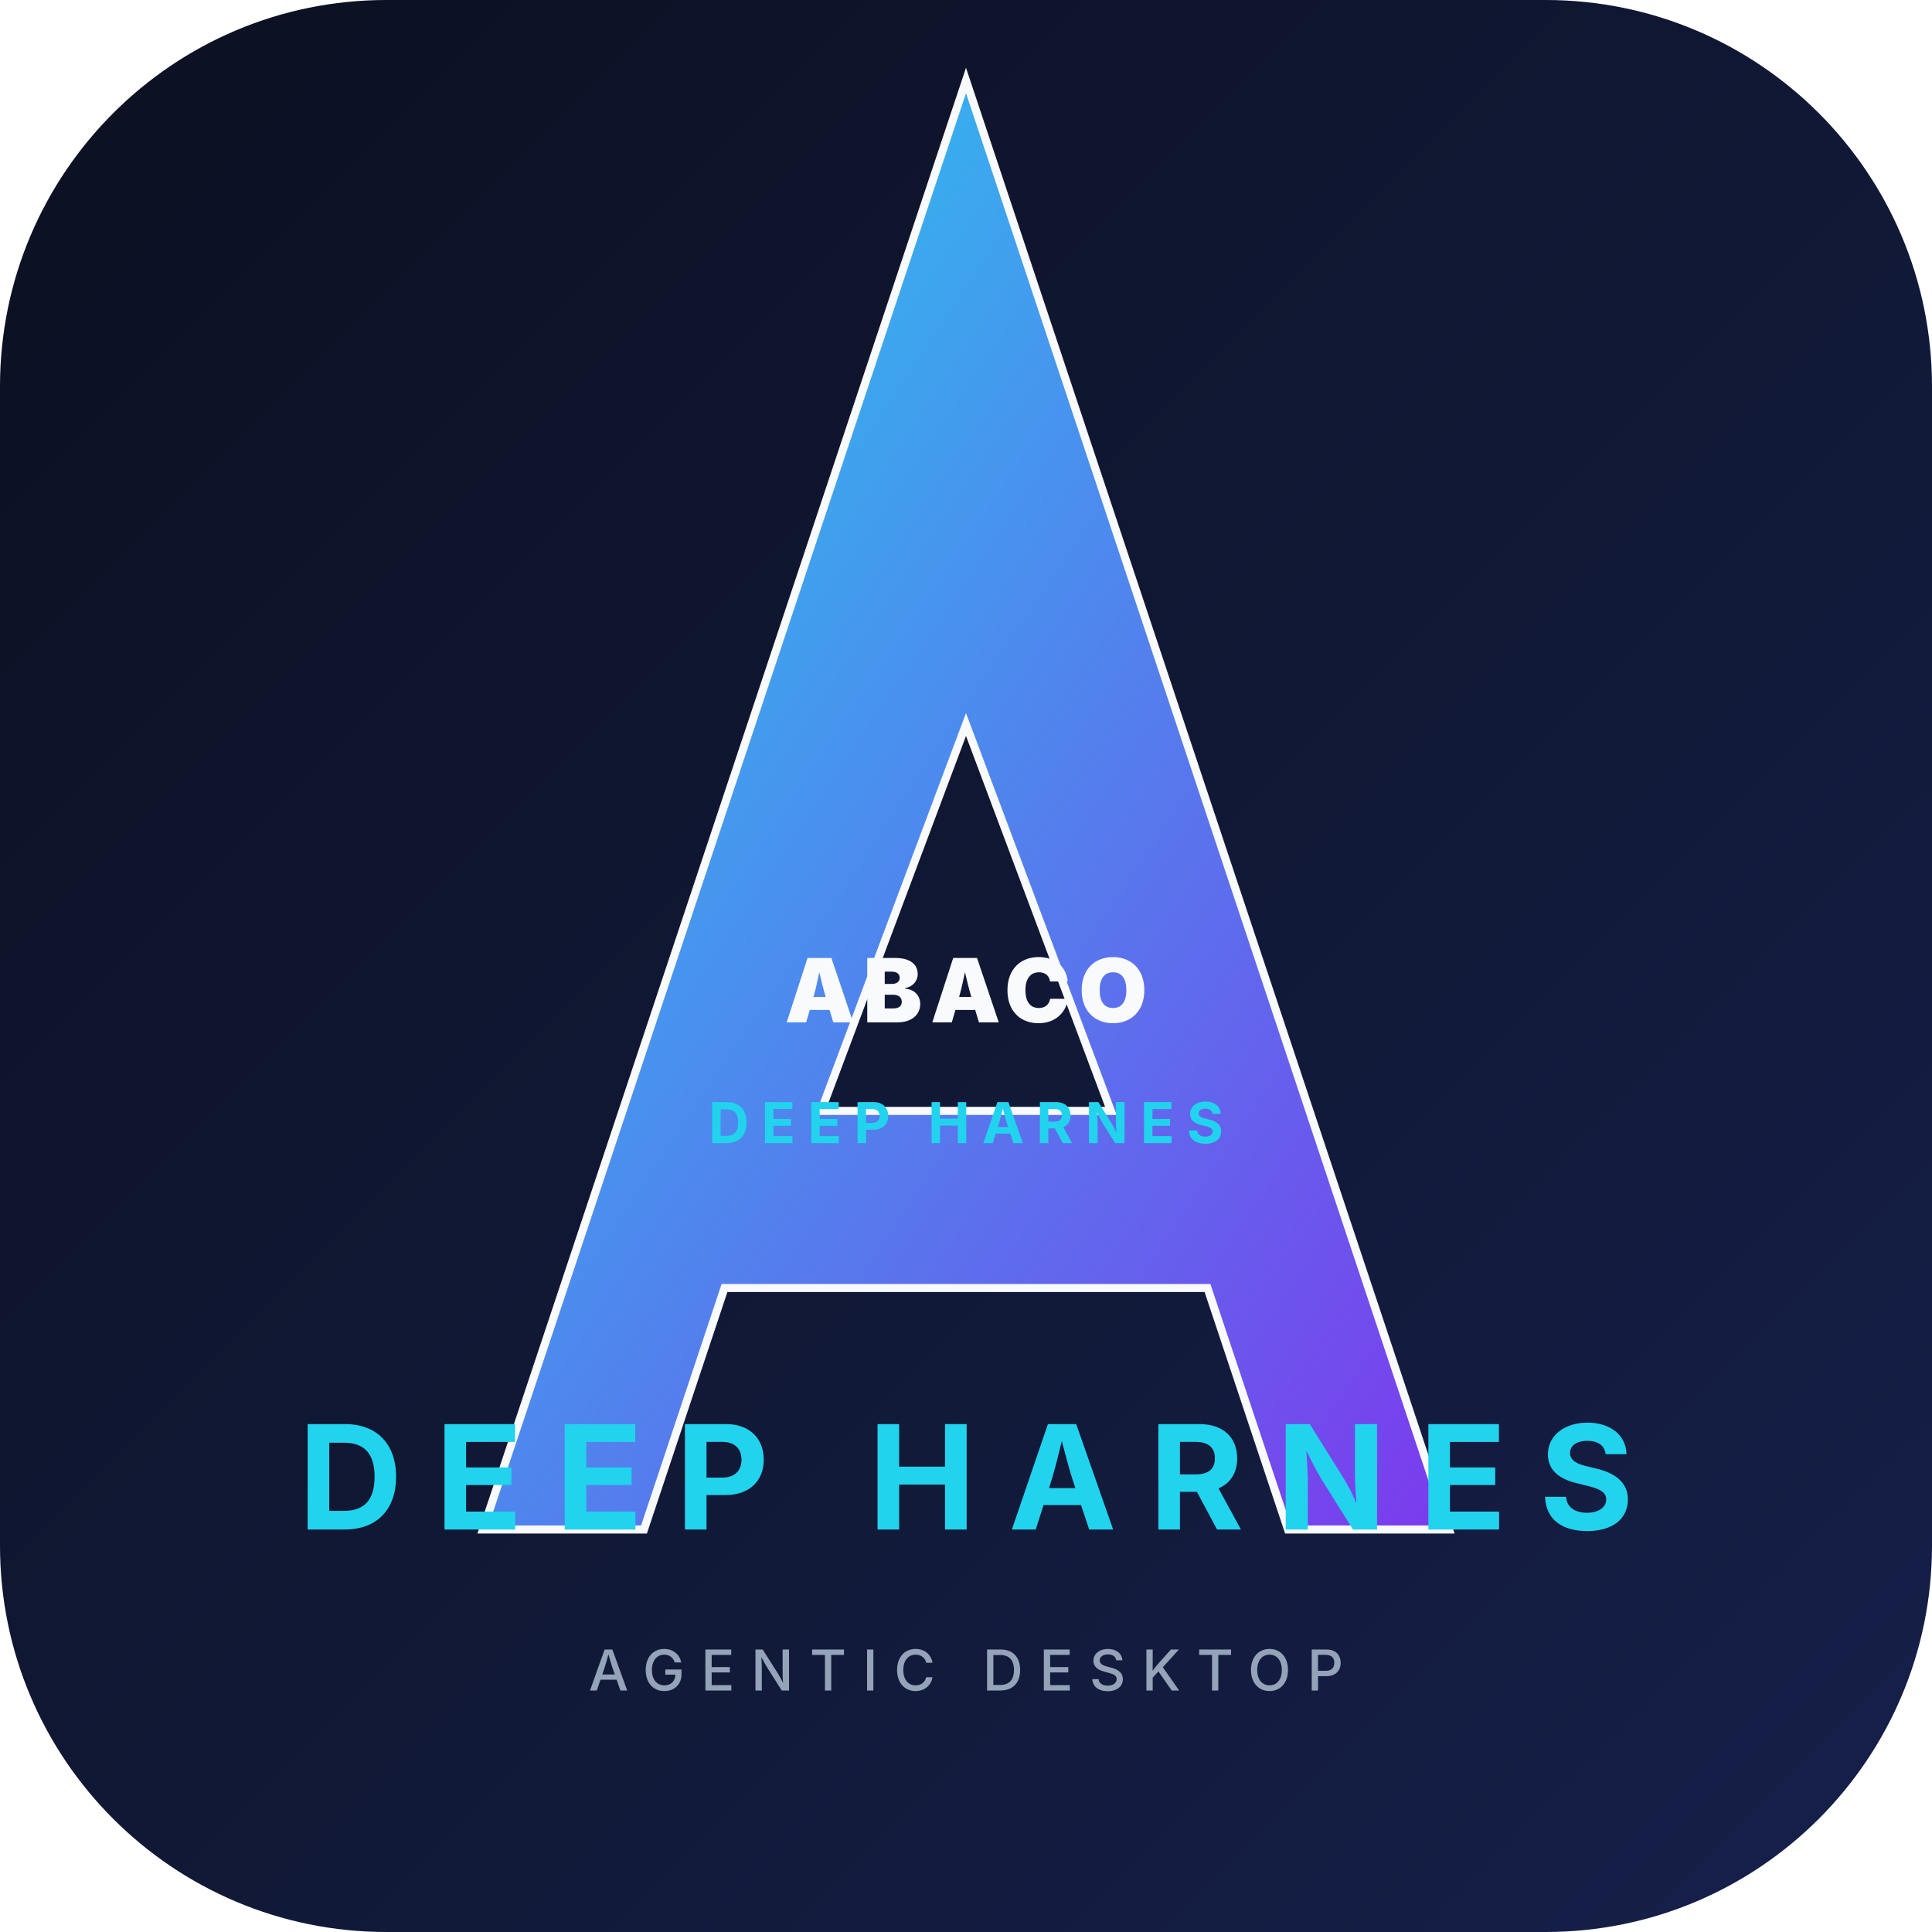
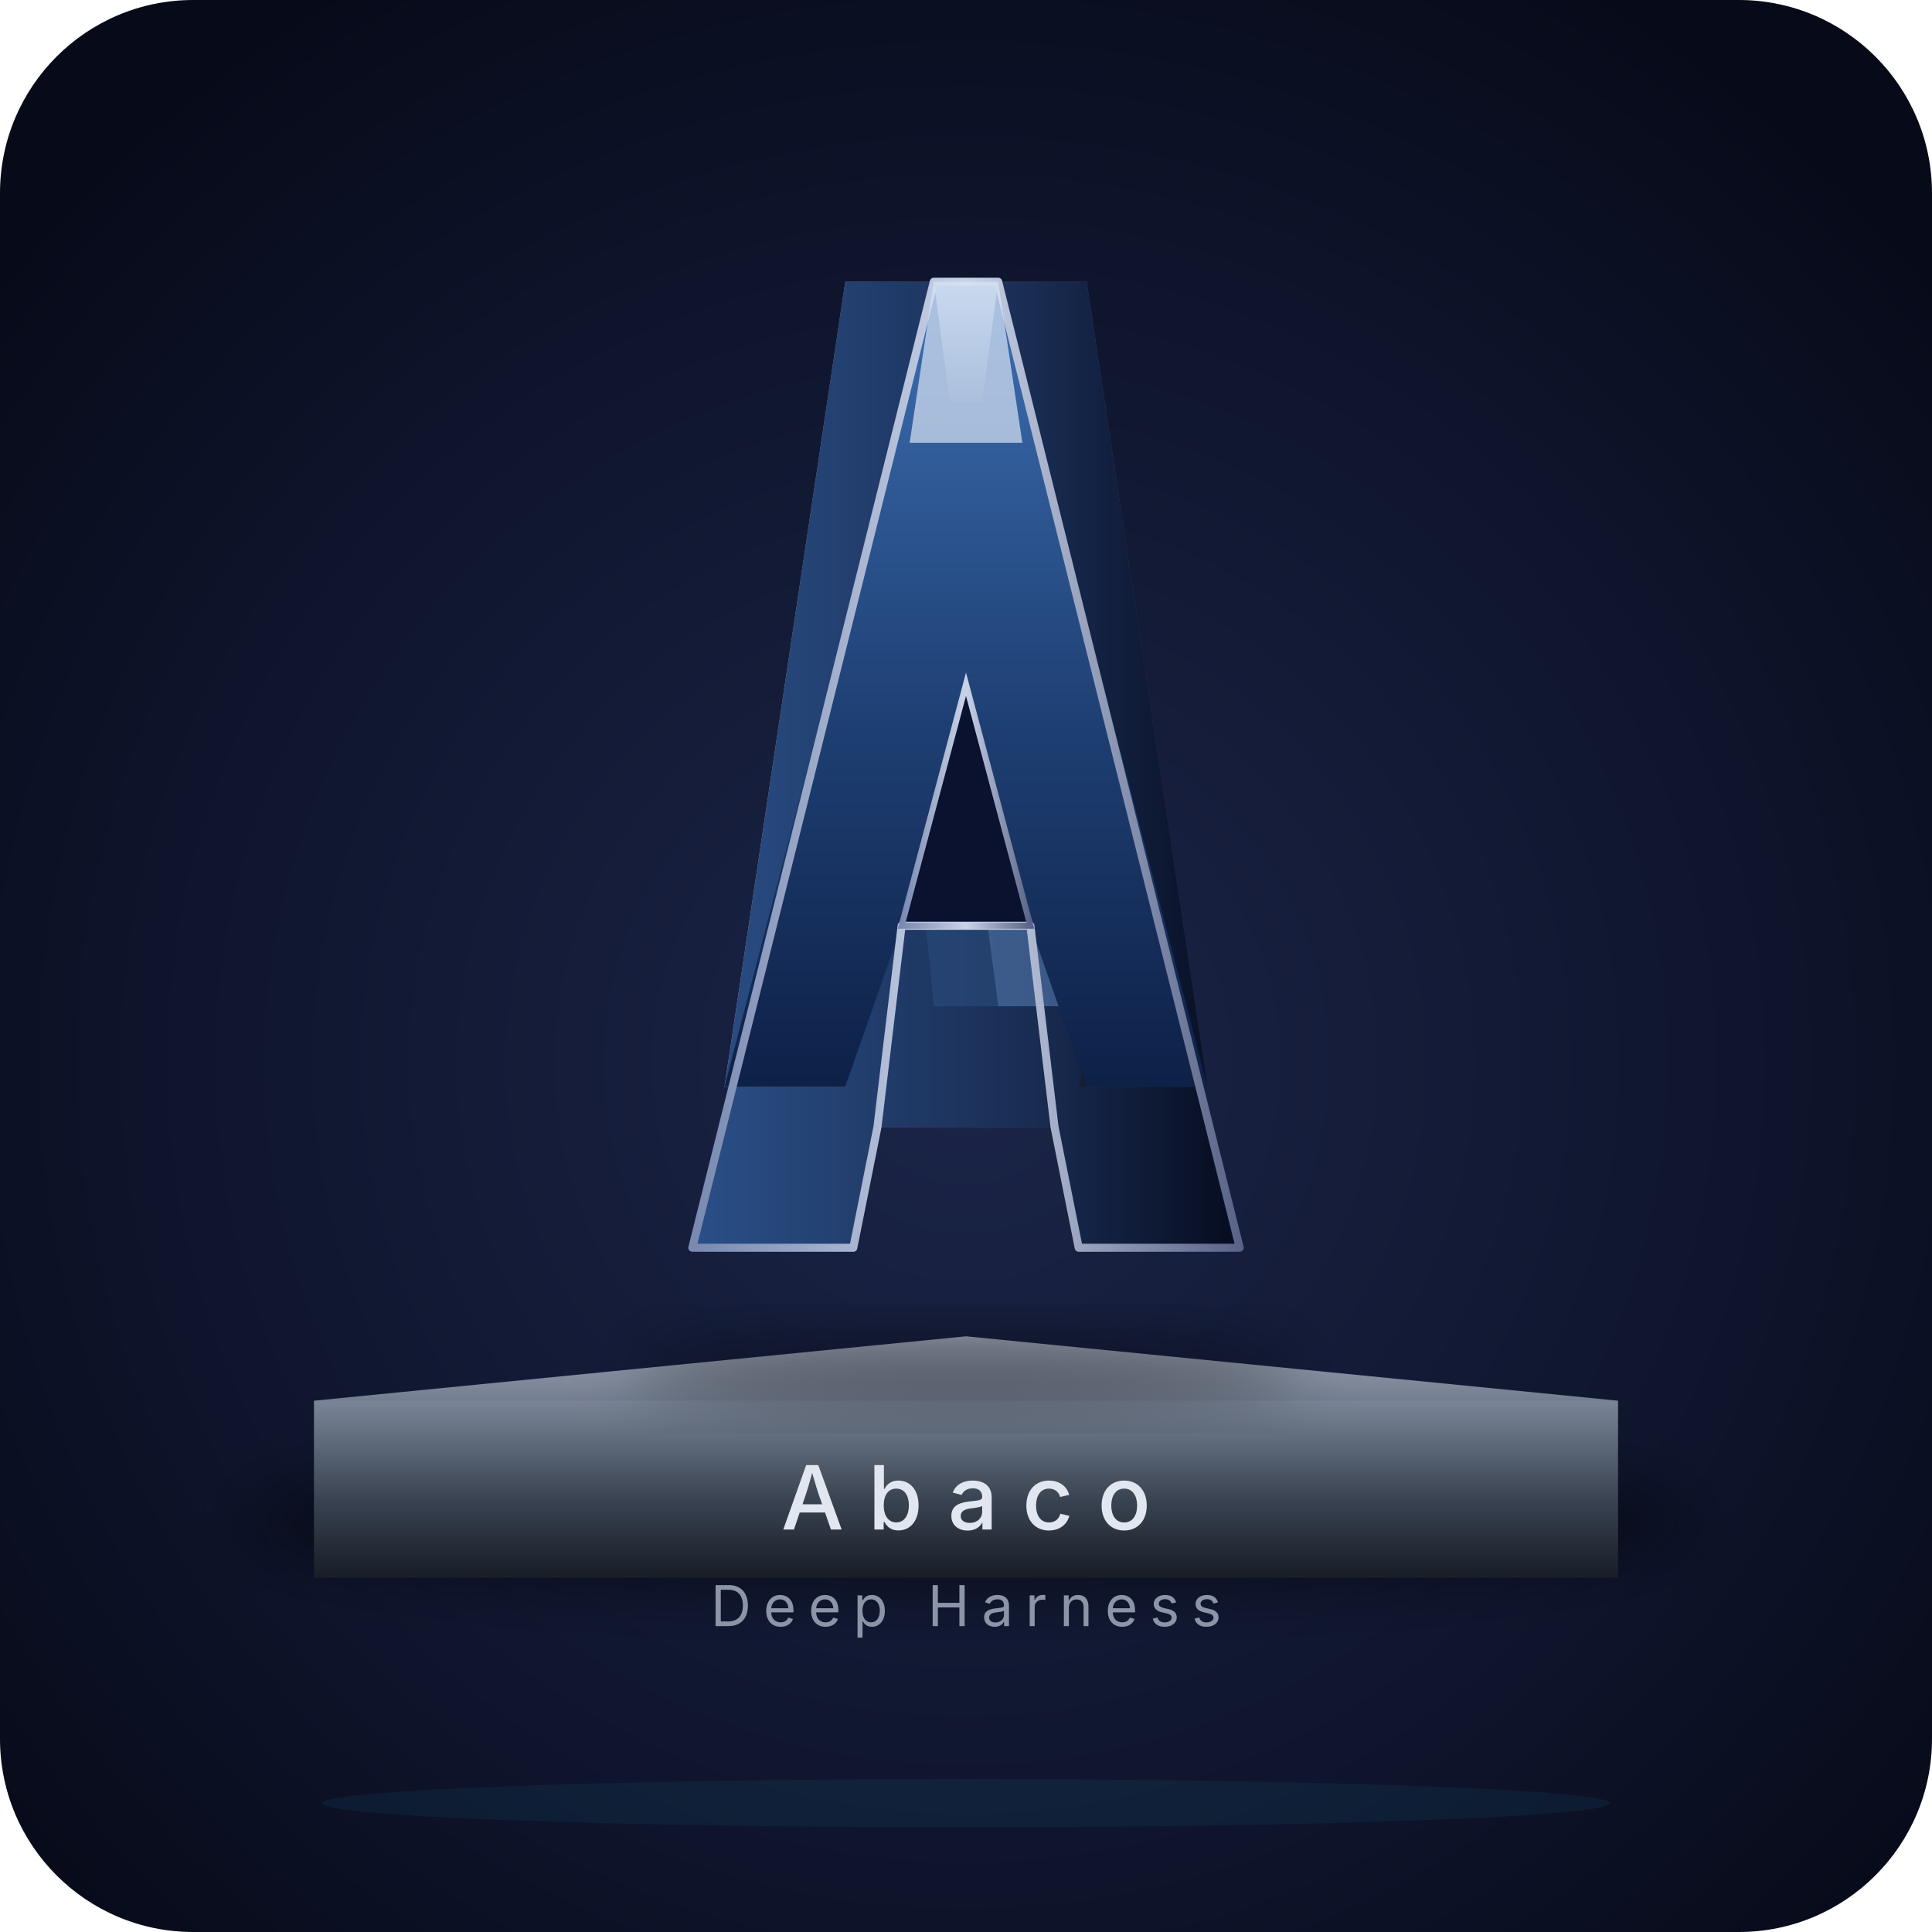
- <svg xmlns="http://www.w3.org/2000/svg" viewBox="0 0 480 480" role="img" aria-label="ABACO DEEP HARNES">
+ <svg xmlns="http://www.w3.org/2000/svg" viewBox="0 0 480 480" role="img" aria-label="ABACO DEEP HARNESS">
  <defs>
-     <linearGradient id="bg" x1="0" y1="0" x2="1" y2="1">
-       <stop offset="0%" stop-color="#0B1020" />
-       <stop offset="100%" stop-color="#16204A" />
+     <radialGradient id="bg" cx="50%" cy="55%" r="65%">
+       <stop offset="0%" stop-color="#1B2548" />
+       <stop offset="65%" stop-color="#0E142B" />
+       <stop offset="100%" stop-color="#070A18" />
+     </radialGradient>
+     <linearGradient id="plate-front" x1="0" y1="0" x2="0" y2="1">
+       <stop offset="0%" stop-color="#3D6FB2" />
+       <stop offset="55%" stop-color="#1E3F73" />
+       <stop offset="100%" stop-color="#0E2147" />
    </linearGradient>
-     <linearGradient id="mark" x1="0" y1="0" x2="1" y2="1">
-       <stop offset="0%" stop-color="#22D3EE" />
-       <stop offset="100%" stop-color="#7C3AED" />
+     <linearGradient id="plate-right" x1="0" y1="0" x2="1" y2="0">
+       <stop offset="0%" stop-color="#2A4F87" />
+       <stop offset="60%" stop-color="#1A2E55" />
+       <stop offset="100%" stop-color="#070C1F" />
    </linearGradient>
+     <linearGradient id="plate-left" x1="0" y1="0" x2="1" y2="0">
+       <stop offset="0%" stop-color="#D9A48B" />
+       <stop offset="35%" stop-color="#7A6A8B" />
+       <stop offset="100%" stop-color="#1B2548" />
+     </linearGradient>
+     <linearGradient id="plate-top" x1="0" y1="0" x2="0" y2="1">
+       <stop offset="0%" stop-color="#A6C0E4" />
+       <stop offset="100%" stop-color="#3F6AA6" />
+     </linearGradient>
+     <linearGradient id="edge" x1="0" y1="0" x2="1" y2="0">
+       <stop offset="0%" stop-color="#7989B0" />
+       <stop offset="50%" stop-color="#C9D3E8" />
+       <stop offset="100%" stop-color="#5A6488" />
+     </linearGradient>
+     <linearGradient id="pedestal" x1="0" y1="0" x2="0" y2="1">
+       <stop offset="0%" stop-color="#7A8597" />
+       <stop offset="55%" stop-color="#3A4452" />
+       <stop offset="100%" stop-color="#181D26" />
+     </linearGradient>
+     <linearGradient id="pedestal-top" x1="0" y1="0" x2="0" y2="1">
+       <stop offset="0%" stop-color="#9AA4B6" />
+       <stop offset="100%" stop-color="#4F5868" />
+     </linearGradient>
+     <filter id="soft-glow" x="-30%" y="-30%" width="160%" height="160%">
+       <feGaussianBlur stdDeviation="8" />
+     </filter>
  </defs>
-   <rect width="480" height="480" rx="96" ry="96" fill="url(#bg)" />
-   <g transform="translate(240 180)">
-     <path d="M -120 200 L 0 -160 L 120 200 L 80 200 L 60 140 L -60 140 L -80 200 Z M -36 96 L 36 96 L 0 0 Z" fill="url(#mark)" stroke="#F8FAFC" stroke-width="2" />
-     <text x="0" y="74" text-anchor="middle" font-family="-apple-system, BlinkMacSystemFont, 'SF Pro Display', 'Inter', system-ui, sans-serif" font-weight="900" font-size="22" fill="#F8FAFC" letter-spacing="2">ABACO</text>
-     <text x="0" y="104" text-anchor="middle" font-family="-apple-system, BlinkMacSystemFont, 'SF Pro Display', 'Inter', system-ui, sans-serif" font-weight="700" font-size="14" fill="#22D3EE" letter-spacing="3">DEEP HARNES</text>
+   <rect width="480" height="480" rx="48" fill="url(#bg)" />
+   <ellipse cx="240" cy="378" rx="180" ry="18" fill="#000" opacity="0.45" filter="url(#soft-glow)" />
+   <g>
+     <path d="M 78 348 L 240 332 L 402 348 L 240 364 Z" fill="url(#pedestal-top)" />
+     <path d="M 78 348 L 402 348 L 402 392 L 78 392 Z" fill="url(#pedestal)" />
+     <text x="240" y="380" text-anchor="middle" font-family="-apple-system, 'SF Pro Display', 'Inter', system-ui, sans-serif" font-weight="500" font-size="22" fill="#E1E6F0" letter-spacing="6">Abaco</text>
+     <text x="240" y="404" text-anchor="middle" font-family="-apple-system, 'SF Pro Display', 'Inter', system-ui, sans-serif" font-weight="400" font-size="14" fill="#8C95A8" letter-spacing="3">Deep Harness</text>
  </g>
-   <text x="240" y="380" text-anchor="middle" font-family="-apple-system, BlinkMacSystemFont, 'SF Pro Display', 'Inter', system-ui, sans-serif" font-weight="700" font-size="36" fill="#22D3EE" letter-spacing="8">DEEP HARNES</text>
-   <text x="240" y="420" text-anchor="middle" font-family="-apple-system, BlinkMacSystemFont, 'SF Pro Display', 'Inter', system-ui, sans-serif" font-weight="500" font-size="14" fill="#94A3B8" letter-spacing="4">AGENTIC DESKTOP</text>
+   <g transform="translate(240 200)">
+     <ellipse cx="0" cy="140" rx="84" ry="10" fill="#000" opacity="0.35" filter="url(#soft-glow)" />
+     <path d="M -8 -130              L -68 110              L -28 110              L -22 80              L 22 80              L 28 110              L 68 110              L 8 -130              L 30 -130              L 60 70              L 30 70              L 0 -40              L -30 70              L -60 70              L -30 -130 Z" fill="url(#plate-left)" />
+     <path d="M -16 -60 L -32 50 L -8 50 L 4 -40 Z" fill="#5C7AAB" opacity="0.55" />
+     <path d="M 4 -40 L -8 50 L 8 50 L 16 -30 Z" fill="#8AA3CC" opacity="0.45" />
+     <path d="M -50 70 L -60 70 L -32 50 L -28 70 Z" fill="#C58A78" opacity="0.6" />
+     <path d="M 8 -130              L 68 110              L 28 110              L 22 80              L -22 80              L -28 110              L -68 110              L -8 -130              L -30 -130              L -60 70              L -30 70              L 0 -40              L 30 70              L 60 70              L 30 -130 Z" fill="url(#plate-right)" />
+     <path d="M 16 -60 L 32 50 L 8 50 L -4 -40 Z" fill="#4A6E9F" opacity="0.7" />
+     <path d="M -4 -40 L 8 50 L -8 50 L -16 -30 Z" fill="#2A4B7C" opacity="0.6" />
+     <path d="M 50 70 L 60 70 L 32 50 L 28 70 Z" fill="#161B2A" opacity="0.7" />
+     <path d="M -8 -130 L 8 -130 L 60 70 L 30 70 L 16 30 L -16 30 L -30 70 L -60 70 Z" fill="url(#plate-front)" />
+     <path d="M -16 30 L 16 30 L 0 -30 Z" fill="#0A1230" />
+     <path d="M -8 -130 L 8 -130 L 4 -100 L -4 -100 Z" fill="url(#plate-top)" />
+     <path d="M -8 -130              L 8 -130              L 68 110              L 28 110              L 22 80              L 16 30              L -16 30              L -22 80              L -28 110              L -68 110 Z" fill="none" stroke="url(#edge)" stroke-width="2" stroke-linejoin="round" />
+     <path d="M -16 30 L 16 30 L 0 -30 Z" fill="none" stroke="url(#edge)" stroke-width="1.5" />
+     <line x1="-50" y1="70" x2="50" y2="70" stroke="url(#edge)" stroke-width="2" opacity="0.85" />
+     <line x1="-22" y1="80" x2="22" y2="80" stroke="url(#edge)" stroke-width="2" opacity="0.85" />
+     <path d="M -8 -130 L 8 -130 L 14 -90 L -14 -90 Z" fill="#D9E4F4" opacity="0.7" />
+   </g>
+   <ellipse cx="240" cy="448" rx="160" ry="6" fill="#22D3EE" opacity="0.06" />
</svg>
